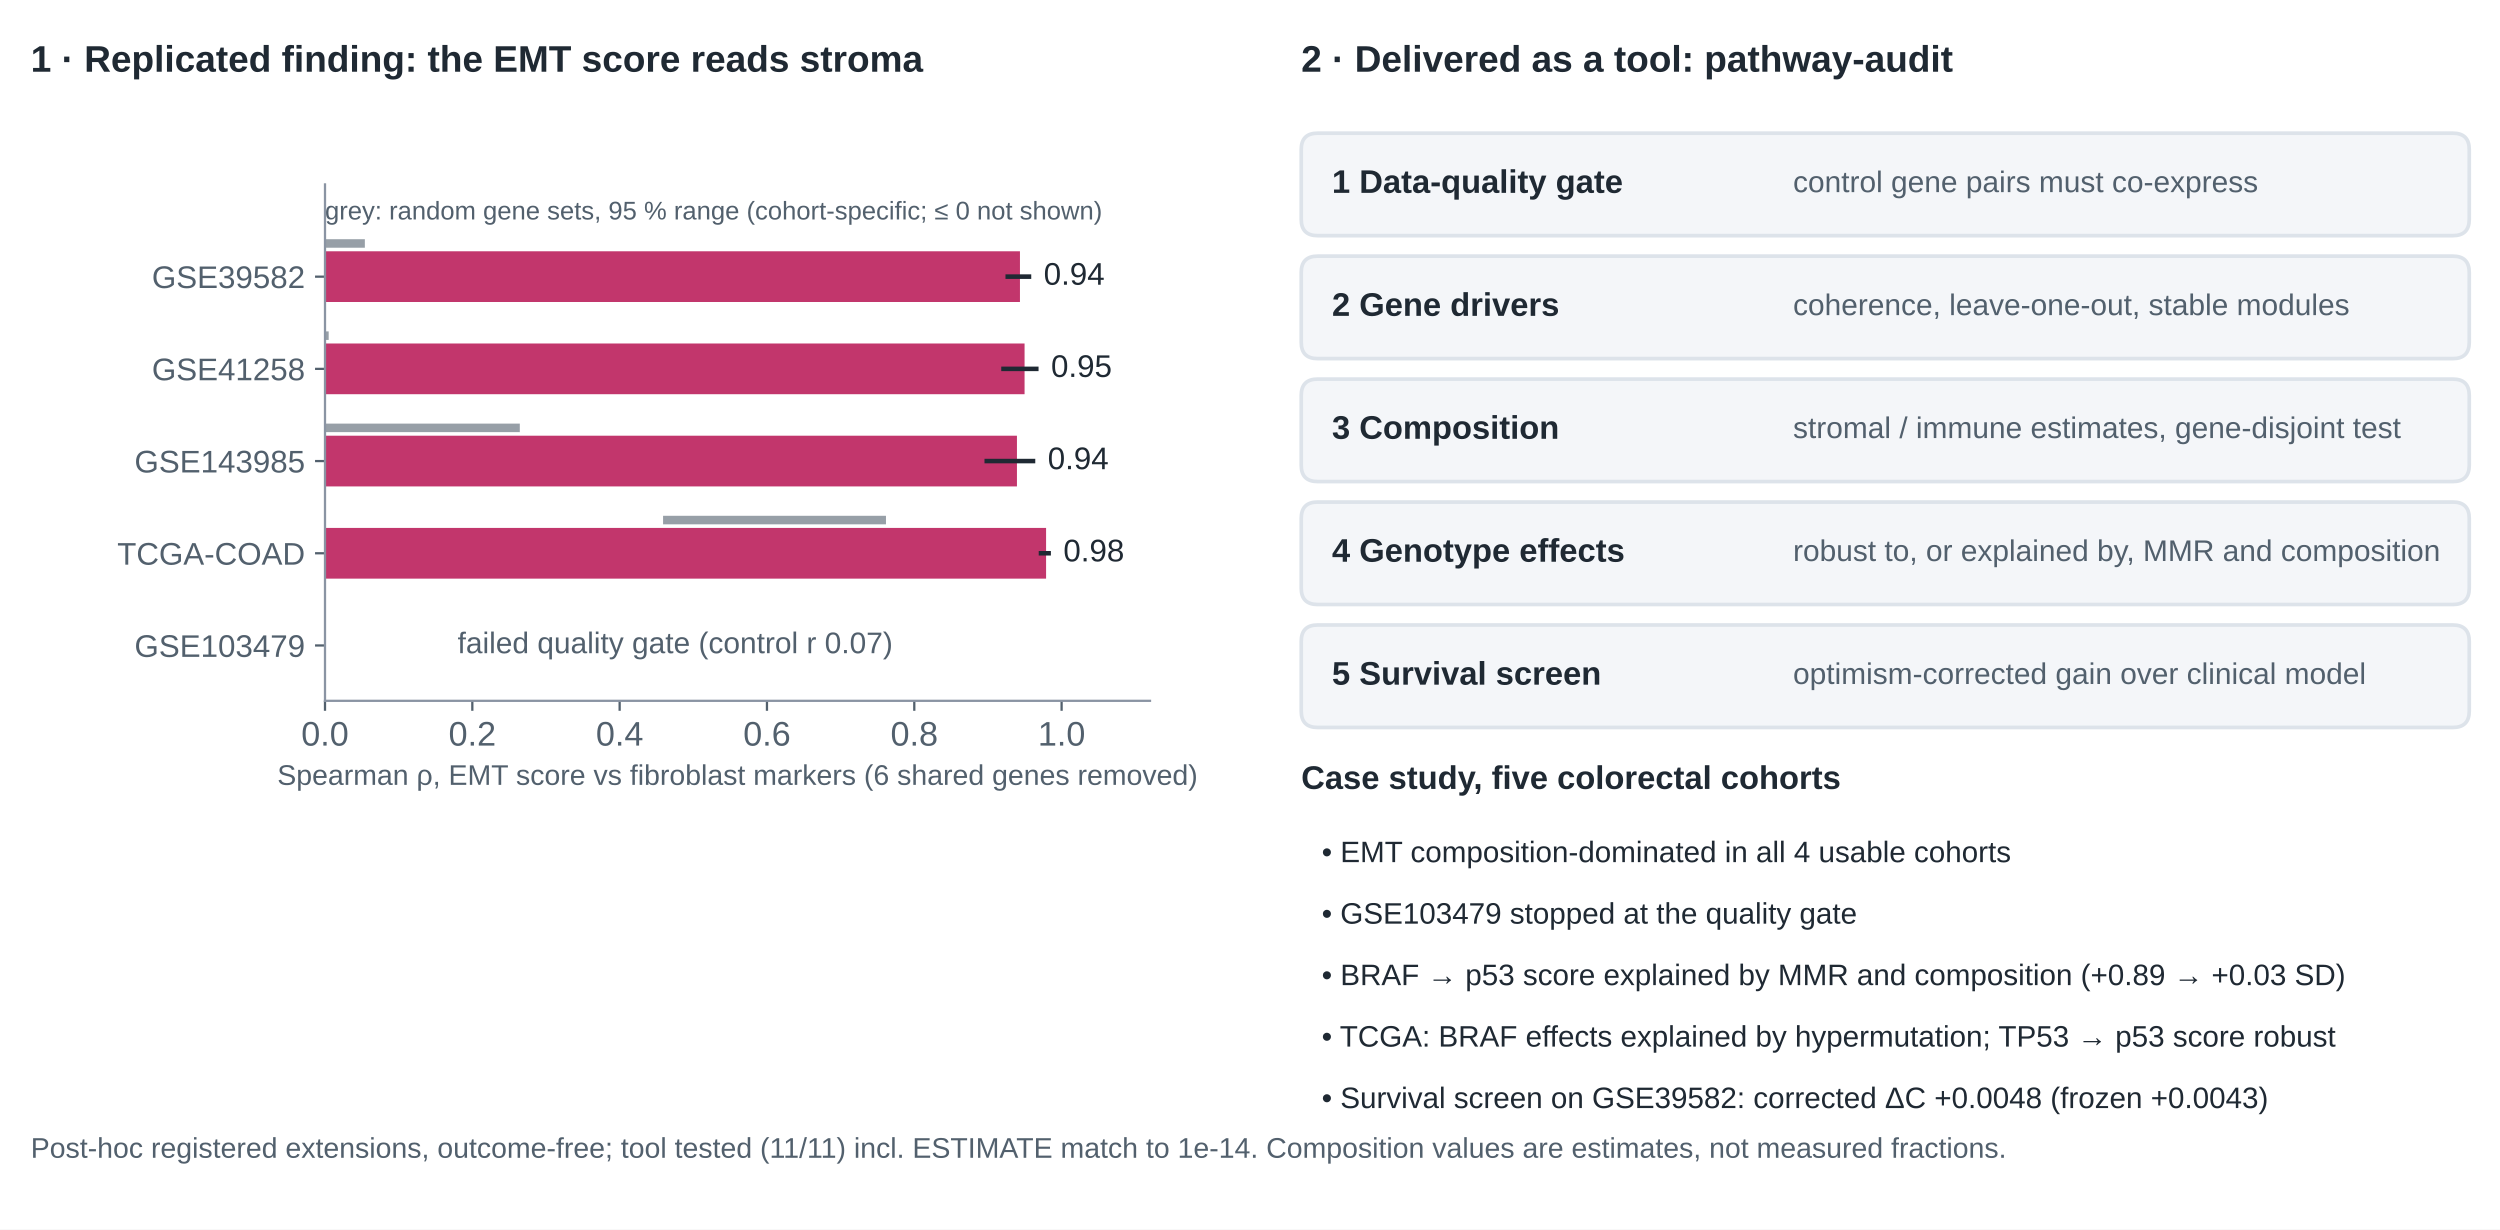
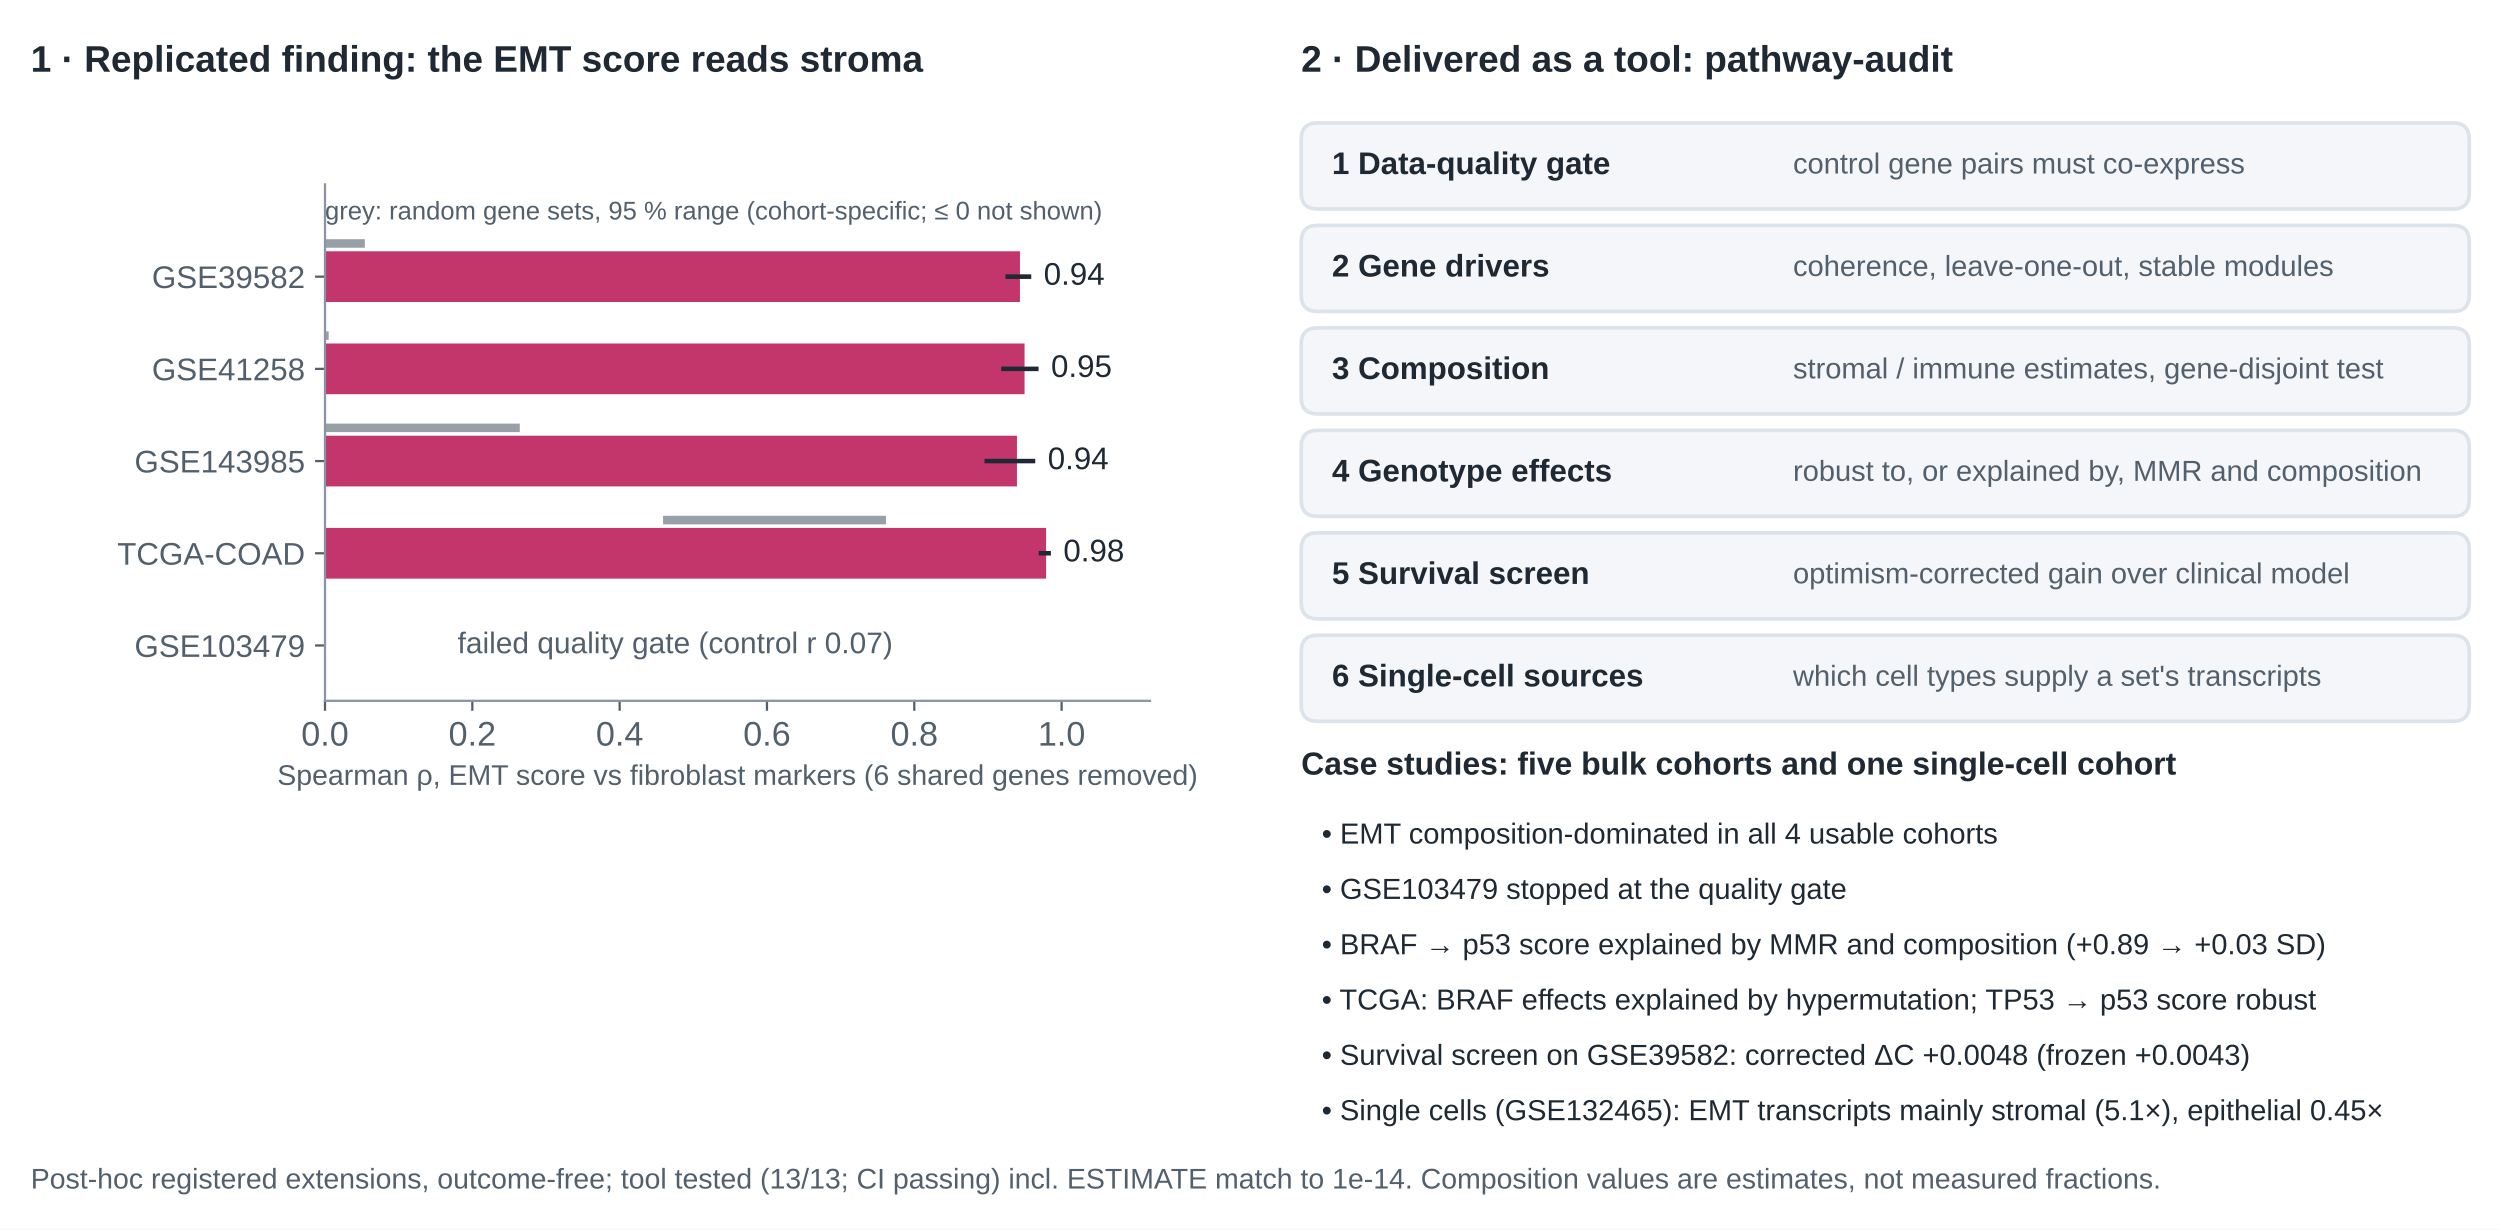
<svg xmlns="http://www.w3.org/2000/svg" xmlns:xlink="http://www.w3.org/1999/xlink" width="878.4pt" height="432pt" viewBox="0 0 878.4 432" version="1.1">
  <defs>
    <style type="text/css">*{stroke-linejoin: round; stroke-linecap: butt}</style>
  </defs>
  <g id="figure_1">
    <g id="patch_1">
      <path d="M 0 432  L 878.4 432  L 878.4 0  L 0 0  z " style="fill: #ffffff" />
    </g>
    <g id="axes_1">
      <g id="patch_2">
-         <path d="M 462.96 46.8  L 861.84 46.8  Q 867.6 46.8 867.6 52.56  L 867.6 77.04  Q 867.6 82.8 861.84 82.8  L 462.96 82.8  Q 457.2 82.8 457.2 77.04  L 457.2 52.56  Q 457.2 46.8 462.96 46.8  z " clip-path="url(#p2f7f9f521a)" style="fill: #f4f6f9; stroke: #dde3ea; stroke-width: 1.3; stroke-linejoin: miter" />
+         <path d="M 462.96 43.2  L 861.84 43.2  Q 867.6 43.2 867.6 48.96  L 867.6 67.68  Q 867.6 73.44 861.84 73.44  L 462.96 73.44  Q 457.2 73.44 457.2 67.68  L 457.2 48.96  Q 457.2 43.2 462.96 43.2  z " clip-path="url(#p2f7f9f521a)" style="fill: #f4f6f9; stroke: #dde3ea; stroke-width: 1.3; stroke-linejoin: miter" />
      </g>
      <g id="patch_3">
-         <path d="M 462.96 90  L 861.84 90  Q 867.6 90 867.6 95.76  L 867.6 120.24  Q 867.6 126 861.84 126  L 462.96 126  Q 457.2 126 457.2 120.24  L 457.2 95.76  Q 457.2 90 462.96 90  z " clip-path="url(#p2f7f9f521a)" style="fill: #f4f6f9; stroke: #dde3ea; stroke-width: 1.3; stroke-linejoin: miter" />
+         <path d="M 462.96 79.2  L 861.84 79.2  Q 867.6 79.2 867.6 84.96  L 867.6 103.68  Q 867.6 109.44 861.84 109.44  L 462.96 109.44  Q 457.2 109.44 457.2 103.68  L 457.2 84.96  Q 457.2 79.2 462.96 79.2  z " clip-path="url(#p2f7f9f521a)" style="fill: #f4f6f9; stroke: #dde3ea; stroke-width: 1.3; stroke-linejoin: miter" />
      </g>
      <g id="patch_4">
-         <path d="M 462.96 133.2  L 861.84 133.2  Q 867.6 133.2 867.6 138.96  L 867.6 163.44  Q 867.6 169.2 861.84 169.2  L 462.96 169.2  Q 457.2 169.2 457.2 163.44  L 457.2 138.96  Q 457.2 133.2 462.96 133.2  z " clip-path="url(#p2f7f9f521a)" style="fill: #f4f6f9; stroke: #dde3ea; stroke-width: 1.3; stroke-linejoin: miter" />
+         <path d="M 462.96 115.2  L 861.84 115.2  Q 867.6 115.2 867.6 120.96  L 867.6 139.68  Q 867.6 145.44 861.84 145.44  L 462.96 145.44  Q 457.2 145.44 457.2 139.68  L 457.2 120.96  Q 457.2 115.2 462.96 115.2  z " clip-path="url(#p2f7f9f521a)" style="fill: #f4f6f9; stroke: #dde3ea; stroke-width: 1.3; stroke-linejoin: miter" />
      </g>
      <g id="patch_5">
-         <path d="M 462.96 176.4  L 861.84 176.4  Q 867.6 176.4 867.6 182.16  L 867.6 206.64  Q 867.6 212.4 861.84 212.4  L 462.96 212.4  Q 457.2 212.4 457.2 206.64  L 457.2 182.16  Q 457.2 176.4 462.96 176.4  z " clip-path="url(#p2f7f9f521a)" style="fill: #f4f6f9; stroke: #dde3ea; stroke-width: 1.3; stroke-linejoin: miter" />
+         <path d="M 462.96 151.2  L 861.84 151.2  Q 867.6 151.2 867.6 156.96  L 867.6 175.68  Q 867.6 181.44 861.84 181.44  L 462.96 181.44  Q 457.2 181.44 457.2 175.68  L 457.2 156.96  Q 457.2 151.2 462.96 151.2  z " clip-path="url(#p2f7f9f521a)" style="fill: #f4f6f9; stroke: #dde3ea; stroke-width: 1.3; stroke-linejoin: miter" />
      </g>
      <g id="patch_6">
-         <path d="M 462.96 219.6  L 861.84 219.6  Q 867.6 219.6 867.6 225.36  L 867.6 249.84  Q 867.6 255.6 861.84 255.6  L 462.96 255.6  Q 457.2 255.6 457.2 249.84  L 457.2 225.36  Q 457.2 219.6 462.96 219.6  z " clip-path="url(#p2f7f9f521a)" style="fill: #f4f6f9; stroke: #dde3ea; stroke-width: 1.3; stroke-linejoin: miter" />
+         <path d="M 462.96 187.2  L 861.84 187.2  Q 867.6 187.2 867.6 192.96  L 867.6 211.68  Q 867.6 217.44 861.84 217.44  L 462.96 217.44  Q 457.2 217.44 457.2 211.68  L 457.2 192.96  Q 457.2 187.2 462.96 187.2  z " clip-path="url(#p2f7f9f521a)" style="fill: #f4f6f9; stroke: #dde3ea; stroke-width: 1.3; stroke-linejoin: miter" />
+       </g>
+       <g id="patch_7">
+         <path d="M 462.96 223.2  L 861.84 223.2  Q 867.6 223.2 867.6 228.96  L 867.6 247.68  Q 867.6 253.44 861.84 253.44  L 462.96 253.44  Q 457.2 253.44 457.2 247.68  L 457.2 228.96  Q 457.2 223.2 462.96 223.2  z " clip-path="url(#p2f7f9f521a)" style="fill: #f4f6f9; stroke: #dde3ea; stroke-width: 1.3; stroke-linejoin: miter" />
      </g>
      <g id="text_1">
        <text style="font-weight: 700; font-size: 13px; font-family: 'Arial', 'DejaVu Sans'; text-anchor: start; fill: #1f2933" x="10.8" y="25.2" transform="rotate(-0 10.8 25.2)">1 · Replicated finding: the EMT score reads stroma</text>
      </g>
      <g id="text_2">
        <text style="font-weight: 700; font-size: 13px; font-family: 'Arial', 'DejaVu Sans'; text-anchor: start; fill: #1f2933" x="457.2" y="25.2" transform="rotate(-0 457.2 25.2)">2 · Delivered as a tool: pathway-audit</text>
      </g>
      <g id="text_3">
-         <text style="font-weight: 700; font-size: 11.5px; font-family: 'Arial', 'DejaVu Sans'; text-anchor: start; fill: #1f2933" x="468" y="67.776" transform="rotate(-0 468 67.77596)">1  Data-quality gate</text>
+         <text style="font-weight: 700; font-size: 11px; font-family: 'Arial', 'DejaVu Sans'; text-anchor: start; fill: #1f2933" x="468" y="61.167" transform="rotate(-0 468 61.16657)">1  Data-quality gate</text>
      </g>
      <g id="text_4">
-         <text style="font-size: 10.5px; font-family: 'Arial', 'DejaVu Sans'; text-anchor: start; fill: #52606d" x="630" y="67.517" transform="rotate(-0 630 67.51718)">control gene pairs must co-express</text>
+         <text style="font-size: 10.2px; font-family: 'Arial', 'DejaVu Sans'; text-anchor: start; fill: #52606d" x="630" y="60.96" transform="rotate(-0 630 60.95955)">control gene pairs must co-express</text>
      </g>
      <g id="text_5">
-         <text style="font-weight: 700; font-size: 11.5px; font-family: 'Arial', 'DejaVu Sans'; text-anchor: start; fill: #1f2933" x="468" y="110.976" transform="rotate(-0 468 110.9761)">2  Gene drivers</text>
+         <text style="font-weight: 700; font-size: 11px; font-family: 'Arial', 'DejaVu Sans'; text-anchor: start; fill: #1f2933" x="468" y="97.167" transform="rotate(-0 468 97.16668)">2  Gene drivers</text>
      </g>
      <g id="text_6">
-         <text style="font-size: 10.5px; font-family: 'Arial', 'DejaVu Sans'; text-anchor: start; fill: #52606d" x="630" y="110.717" transform="rotate(-0 630 110.7173)">coherence, leave-one-out, stable modules</text>
+         <text style="font-size: 10.2px; font-family: 'Arial', 'DejaVu Sans'; text-anchor: start; fill: #52606d" x="630" y="96.96" transform="rotate(-0 630 96.95965)">coherence, leave-one-out, stable modules</text>
      </g>
      <g id="text_7">
-         <text style="font-weight: 700; font-size: 11.5px; font-family: 'Arial', 'DejaVu Sans'; text-anchor: start; fill: #1f2933" x="468" y="154.176" transform="rotate(-0 468 154.1761)">3  Composition</text>
+         <text style="font-weight: 700; font-size: 11px; font-family: 'Arial', 'DejaVu Sans'; text-anchor: start; fill: #1f2933" x="468" y="133.167" transform="rotate(-0 468 133.1667)">3  Composition</text>
      </g>
      <g id="text_8">
-         <text style="font-size: 10.5px; font-family: 'Arial', 'DejaVu Sans'; text-anchor: start; fill: #52606d" x="630" y="153.917" transform="rotate(-0 630 153.9172)">stromal / immune estimates, gene-disjoint test</text>
+         <text style="font-size: 10.2px; font-family: 'Arial', 'DejaVu Sans'; text-anchor: start; fill: #52606d" x="630" y="132.96" transform="rotate(-0 630 132.9595)">stromal / immune estimates, gene-disjoint test</text>
      </g>
      <g id="text_9">
-         <text style="font-weight: 700; font-size: 11.5px; font-family: 'Arial', 'DejaVu Sans'; text-anchor: start; fill: #1f2933" x="468" y="197.376" transform="rotate(-0 468 197.376)">4  Genotype effects</text>
+         <text style="font-weight: 700; font-size: 11px; font-family: 'Arial', 'DejaVu Sans'; text-anchor: start; fill: #1f2933" x="468" y="169.167" transform="rotate(-0 468 169.1666)">4  Genotype effects</text>
      </g>
      <g id="text_10">
-         <text style="font-size: 10.5px; font-family: 'Arial', 'DejaVu Sans'; text-anchor: start; fill: #52606d" x="630" y="197.117" transform="rotate(-0 630 197.1172)">robust to, or explained by, MMR and composition</text>
+         <text style="font-size: 10.2px; font-family: 'Arial', 'DejaVu Sans'; text-anchor: start; fill: #52606d" x="630" y="168.96" transform="rotate(-0 630 168.9595)">robust to, or explained by, MMR and composition</text>
      </g>
      <g id="text_11">
-         <text style="font-weight: 700; font-size: 11.5px; font-family: 'Arial', 'DejaVu Sans'; text-anchor: start; fill: #1f2933" x="468" y="240.576" transform="rotate(-0 468 240.5761)">5  Survival screen</text>
+         <text style="font-weight: 700; font-size: 11px; font-family: 'Arial', 'DejaVu Sans'; text-anchor: start; fill: #1f2933" x="468" y="205.167" transform="rotate(-0 468 205.1667)">5  Survival screen</text>
      </g>
      <g id="text_12">
-         <text style="font-size: 10.5px; font-family: 'Arial', 'DejaVu Sans'; text-anchor: start; fill: #52606d" x="630" y="240.317" transform="rotate(-0 630 240.3172)">optimism-corrected gain over clinical model</text>
+         <text style="font-size: 10.2px; font-family: 'Arial', 'DejaVu Sans'; text-anchor: start; fill: #52606d" x="630" y="204.96" transform="rotate(-0 630 204.9595)">optimism-corrected gain over clinical model</text>
      </g>
      <g id="text_13">
-         <text style="font-weight: 700; font-size: 11.5px; font-family: 'Arial', 'DejaVu Sans'; text-anchor: start; fill: #1f2933" x="457.2" y="277.2" transform="rotate(-0 457.2 277.2)">Case study, five colorectal cohorts</text>
+         <text style="font-weight: 700; font-size: 11px; font-family: 'Arial', 'DejaVu Sans'; text-anchor: start; fill: #1f2933" x="468" y="241.167" transform="rotate(-0 468 241.1666)">6  Single-cell sources</text>
      </g>
      <g id="text_14">
-         <text style="font-size: 10.4px; font-family: 'Arial', 'DejaVu Sans'; text-anchor: start; fill: #1f2933" x="464.4" y="302.931" transform="rotate(-0 464.4 302.9314)">•  EMT composition-dominated in all 4 usable cohorts</text>
+         <text style="font-size: 10.2px; font-family: 'Arial', 'DejaVu Sans'; text-anchor: start; fill: #52606d" x="630" y="240.96" transform="rotate(-0 630 240.9595)">which cell types supply a set's transcripts</text>
      </g>
      <g id="text_15">
-         <text style="font-size: 10.4px; font-family: 'Arial', 'DejaVu Sans'; text-anchor: start; fill: #1f2933" x="464.4" y="324.531" transform="rotate(-0 464.4 324.5313)">•  GSE103479 stopped at the quality gate</text>
+         <text style="font-weight: 700; font-size: 11.2px; font-family: 'Arial', 'DejaVu Sans'; text-anchor: start; fill: #1f2933" x="457.2" y="272.16" transform="rotate(-0 457.2 272.16)">Case studies: five bulk cohorts and one single-cell cohort</text>
      </g>
      <g id="text_16">
-         <text style="font-size: 10.4px; font-family: 'Arial', 'DejaVu Sans'; text-anchor: start; fill: #1f2933" x="464.4" y="346.131" transform="rotate(-0 464.4 346.1313)">•  BRAF → p53 score explained by MMR and composition (+0.89 → +0.03 SD)</text>
+         <text style="font-size: 10.2px; font-family: 'Arial', 'DejaVu Sans'; text-anchor: start; fill: #1f2933" x="464.4" y="296.4" transform="rotate(-0 464.4 296.3996)">•  EMT composition-dominated in all 4 usable cohorts</text>
      </g>
      <g id="text_17">
-         <text style="font-size: 10.4px; font-family: 'Arial', 'DejaVu Sans'; text-anchor: start; fill: #1f2933" x="464.4" y="367.731" transform="rotate(-0 464.4 367.7313)">•  TCGA: BRAF effects explained by hypermutation; TP53 → p53 score robust</text>
+         <text style="font-size: 10.2px; font-family: 'Arial', 'DejaVu Sans'; text-anchor: start; fill: #1f2933" x="464.4" y="315.84" transform="rotate(-0 464.4 315.8395)">•  GSE103479 stopped at the quality gate</text>
      </g>
      <g id="text_18">
-         <text style="font-size: 10.4px; font-family: 'Arial', 'DejaVu Sans'; text-anchor: start; fill: #1f2933" x="464.4" y="389.331" transform="rotate(-0 464.4 389.3313)">•  Survival screen on GSE39582: corrected ΔC +0.0048 (frozen +0.0043)</text>
+         <text style="font-size: 10.2px; font-family: 'Arial', 'DejaVu Sans'; text-anchor: start; fill: #1f2933" x="464.4" y="335.28" transform="rotate(-0 464.4 335.2795)">•  BRAF → p53 score explained by MMR and composition (+0.89 → +0.03 SD)</text>
      </g>
      <g id="text_19">
-         <text style="font-size: 10px; font-family: 'Arial', 'DejaVu Sans'; text-anchor: start; fill: #52606d" x="10.8" y="406.8" transform="rotate(-0 10.8 406.8)">Post-hoc registered extensions, outcome-free; tool tested (11/11) incl. ESTIMATE match to 1e-14. Composition values are estimates, not measured fractions.</text>
+         <text style="font-size: 10.2px; font-family: 'Arial', 'DejaVu Sans'; text-anchor: start; fill: #1f2933" x="464.4" y="354.72" transform="rotate(-0 464.4 354.7195)">•  TCGA: BRAF effects explained by hypermutation; TP53 → p53 score robust</text>
+       </g>
+       <g id="text_20">
+         <text style="font-size: 10.2px; font-family: 'Arial', 'DejaVu Sans'; text-anchor: start; fill: #1f2933" x="464.4" y="374.16" transform="rotate(-0 464.4 374.1595)">•  Survival screen on GSE39582: corrected ΔC +0.0048 (frozen +0.0043)</text>
+       </g>
+       <g id="text_21">
+         <text style="font-size: 10.2px; font-family: 'Arial', 'DejaVu Sans'; text-anchor: start; fill: #1f2933" x="464.4" y="393.6" transform="rotate(-0 464.4 393.5995)">•  Single cells (GSE132465): EMT transcripts mainly stromal (5.1×), epithelial 0.45×</text>
+       </g>
+       <g id="text_22">
+         <text style="font-size: 10px; font-family: 'Arial', 'DejaVu Sans'; text-anchor: start; fill: #52606d" x="10.8" y="417.6" transform="rotate(-0 10.8 417.6)">Post-hoc registered extensions, outcome-free; tool tested (13/13; CI passing) incl. ESTIMATE match to 1e-14. Composition values are estimates, not measured fractions.</text>
      </g>
    </g>
    <g id="axes_2">
-       <g id="patch_7">
+       <g id="patch_8">
        <path d="M 114.192 246.24  L 404.064 246.24  L 404.064 64.8  L 114.192 64.8  z " style="fill: #ffffff" />
      </g>
-       <g id="patch_8">
+       <g id="patch_9">
        <path d="M 114.192 106.11  L 358.37 106.11  L 358.37 88.29  L 114.192 88.29  z " clip-path="url(#p1d1f5a43e9)" style="fill: #c2366c" />
      </g>
-       <g id="patch_9">
+       <g id="patch_10">
        <path d="M 114.192 138.51  L 359.991 138.51  L 359.991 120.69  L 114.192 120.69  z " clip-path="url(#p1d1f5a43e9)" style="fill: #c2366c" />
      </g>
-       <g id="patch_10">
+       <g id="patch_11">
        <path d="M 114.192 170.91  L 357.314 170.91  L 357.314 153.09  L 114.192 153.09  z " clip-path="url(#p1d1f5a43e9)" style="fill: #c2366c" />
      </g>
-       <g id="patch_11">
+       <g id="patch_12">
        <path d="M 114.192 203.31  L 367.551 203.31  L 367.551 185.49  L 114.192 185.49  z " clip-path="url(#p1d1f5a43e9)" style="fill: #c2366c" />
      </g>
-       <g id="patch_12">
+       <g id="patch_13">
        <path d="M 114.192 235.71  L 114.192 235.71  L 114.192 217.89  L 114.192 217.89  z " clip-path="url(#p1d1f5a43e9)" style="fill: #1f77b4" />
      </g>
      <g id="matplotlib.axis_1">
        <g id="xtick_1">
          <g id="line2d_1">
            <defs>
              <path id="mb144980501" d="M 0 0  L 0 3.5  " style="stroke: #52606d; stroke-width: 0.8" />
            </defs>
            <g>
              <use xlink:href="#mb144980501" x="114.192" y="246.24" style="fill: #52606d; stroke: #52606d; stroke-width: 0.8" />
            </g>
          </g>
-           <g id="text_20">
+           <g id="text_23">
            <text style="font-size: 12px; font-family: 'Arial', 'DejaVu Sans'; text-anchor: middle; fill: #52606d" x="114.192" y="261.976" transform="rotate(-0 114.192 261.9763)">0.0</text>
          </g>
        </g>
        <g id="xtick_2">
          <g id="line2d_2">
            <g>
              <use xlink:href="#mb144980501" x="165.955" y="246.24" style="fill: #52606d; stroke: #52606d; stroke-width: 0.8" />
            </g>
          </g>
-           <g id="text_21">
+           <g id="text_24">
            <text style="font-size: 12px; font-family: 'Arial', 'DejaVu Sans'; text-anchor: middle; fill: #52606d" x="165.955" y="261.976" transform="rotate(-0 165.9549 261.9763)">0.2</text>
          </g>
        </g>
        <g id="xtick_3">
          <g id="line2d_3">
            <g>
              <use xlink:href="#mb144980501" x="217.718" y="246.24" style="fill: #52606d; stroke: #52606d; stroke-width: 0.8" />
            </g>
          </g>
-           <g id="text_22">
+           <g id="text_25">
            <text style="font-size: 12px; font-family: 'Arial', 'DejaVu Sans'; text-anchor: middle; fill: #52606d" x="217.718" y="261.976" transform="rotate(-0 217.7177 261.9763)">0.4</text>
          </g>
        </g>
        <g id="xtick_4">
          <g id="line2d_4">
            <g>
              <use xlink:href="#mb144980501" x="269.481" y="246.24" style="fill: #52606d; stroke: #52606d; stroke-width: 0.8" />
            </g>
          </g>
-           <g id="text_23">
+           <g id="text_26">
            <text style="font-size: 12px; font-family: 'Arial', 'DejaVu Sans'; text-anchor: middle; fill: #52606d" x="269.481" y="261.976" transform="rotate(-0 269.4806 261.9763)">0.6</text>
          </g>
        </g>
        <g id="xtick_5">
          <g id="line2d_5">
            <g>
              <use xlink:href="#mb144980501" x="321.243" y="246.24" style="fill: #52606d; stroke: #52606d; stroke-width: 0.8" />
            </g>
          </g>
-           <g id="text_24">
+           <g id="text_27">
            <text style="font-size: 12px; font-family: 'Arial', 'DejaVu Sans'; text-anchor: middle; fill: #52606d" x="321.243" y="261.976" transform="rotate(-0 321.2434 261.9763)">0.8</text>
          </g>
        </g>
        <g id="xtick_6">
          <g id="line2d_6">
            <g>
              <use xlink:href="#mb144980501" x="373.006" y="246.24" style="fill: #52606d; stroke: #52606d; stroke-width: 0.8" />
            </g>
          </g>
-           <g id="text_25">
+           <g id="text_28">
            <text style="font-size: 12px; font-family: 'Arial', 'DejaVu Sans'; text-anchor: middle; fill: #52606d" x="373.006" y="261.976" transform="rotate(-0 373.0063 261.9763)">1.0</text>
          </g>
        </g>
-         <g id="text_26">
+         <g id="text_29">
          <text style="font-size: 10px; font-family: 'Arial', 'DejaVu Sans'; text-anchor: middle; fill: #52606d" x="259.128" y="275.782" transform="rotate(-0 259.128 275.782)">Spearman ρ, EMT score vs fibroblast markers (6 shared genes removed)</text>
        </g>
      </g>
      <g id="matplotlib.axis_2">
        <g id="ytick_1">
          <g id="line2d_7">
            <defs>
              <path id="mb4b0e3331a" d="M 0 0  L -3.5 0  " style="stroke: #52606d; stroke-width: 0.8" />
            </defs>
            <g>
              <use xlink:href="#mb4b0e3331a" x="114.192" y="97.2" style="fill: #52606d; stroke: #52606d; stroke-width: 0.8" />
            </g>
          </g>
-           <g id="text_27">
+           <g id="text_30">
            <text style="font-size: 11px; font-family: 'Arial', 'DejaVu Sans'; text-anchor: end; fill: #52606d" x="107.192" y="101.204" transform="rotate(-0 107.192 101.2041)">GSE39582</text>
          </g>
        </g>
        <g id="ytick_2">
          <g id="line2d_8">
            <g>
              <use xlink:href="#mb4b0e3331a" x="114.192" y="129.6" style="fill: #52606d; stroke: #52606d; stroke-width: 0.8" />
            </g>
          </g>
-           <g id="text_28">
+           <g id="text_31">
            <text style="font-size: 11px; font-family: 'Arial', 'DejaVu Sans'; text-anchor: end; fill: #52606d" x="107.192" y="133.604" transform="rotate(-0 107.192 133.6042)">GSE41258</text>
          </g>
        </g>
        <g id="ytick_3">
          <g id="line2d_9">
            <g>
              <use xlink:href="#mb4b0e3331a" x="114.192" y="162" style="fill: #52606d; stroke: #52606d; stroke-width: 0.8" />
            </g>
          </g>
-           <g id="text_29">
+           <g id="text_32">
            <text style="font-size: 11px; font-family: 'Arial', 'DejaVu Sans'; text-anchor: end; fill: #52606d" x="107.192" y="166.004" transform="rotate(-0 107.192 166.0042)">GSE143985</text>
          </g>
        </g>
        <g id="ytick_4">
          <g id="line2d_10">
            <g>
              <use xlink:href="#mb4b0e3331a" x="114.192" y="194.4" style="fill: #52606d; stroke: #52606d; stroke-width: 0.8" />
            </g>
          </g>
-           <g id="text_30">
+           <g id="text_33">
            <text style="font-size: 11px; font-family: 'Arial', 'DejaVu Sans'; text-anchor: end; fill: #52606d" x="107.192" y="198.407" transform="rotate(-0 107.192 198.4073)">TCGA-COAD</text>
          </g>
        </g>
        <g id="ytick_5">
          <g id="line2d_11">
            <g>
              <use xlink:href="#mb4b0e3331a" x="114.192" y="226.8" style="fill: #52606d; stroke: #52606d; stroke-width: 0.8" />
            </g>
          </g>
-           <g id="text_31">
+           <g id="text_34">
            <text style="font-size: 11px; font-family: 'Arial', 'DejaVu Sans'; text-anchor: end; fill: #52606d" x="107.192" y="230.804" transform="rotate(-0 107.192 230.8041)">GSE103479</text>
          </g>
        </g>
      </g>
      <g id="line2d_12">
        <path d="M 354.084 97.2  L 361.539 97.2  " clip-path="url(#p1d1f5a43e9)" style="fill: none; stroke: #1f2933; stroke-width: 1.6; stroke-linecap: square" />
      </g>
      <g id="line2d_13">
        <path d="M 352.597 129.6  L 364.107 129.6  " clip-path="url(#p1d1f5a43e9)" style="fill: none; stroke: #1f2933; stroke-width: 1.6; stroke-linecap: square" />
      </g>
      <g id="line2d_14">
        <path d="M 346.709 162  L 362.953 162  " clip-path="url(#p1d1f5a43e9)" style="fill: none; stroke: #1f2933; stroke-width: 1.6; stroke-linecap: square" />
      </g>
      <g id="line2d_15">
        <path d="M 365.763 194.4  L 368.445 194.4  " clip-path="url(#p1d1f5a43e9)" style="fill: none; stroke: #1f2933; stroke-width: 1.6; stroke-linecap: square" />
      </g>
      <g id="line2d_16">
        <path d="M 114.192 85.536  L 128.195 85.536  " clip-path="url(#p1d1f5a43e9)" style="fill: none; stroke: #52606d; stroke-opacity: 0.6; stroke-width: 3" />
      </g>
      <g id="line2d_17">
        <path d="M 114.192 117.936  L 115.486 117.936  " clip-path="url(#p1d1f5a43e9)" style="fill: none; stroke: #52606d; stroke-opacity: 0.6; stroke-width: 3" />
      </g>
      <g id="line2d_18">
        <path d="M 114.192 150.336  L 182.641 150.336  " clip-path="url(#p1d1f5a43e9)" style="fill: none; stroke: #52606d; stroke-opacity: 0.6; stroke-width: 3" />
      </g>
      <g id="line2d_19">
        <path d="M 232.973 182.736  L 311.296 182.736  " clip-path="url(#p1d1f5a43e9)" style="fill: none; stroke: #52606d; stroke-opacity: 0.6; stroke-width: 3" />
      </g>
-       <g id="patch_13">
+       <g id="patch_14">
        <path d="M 114.192 246.24  L 114.192 64.8  " style="fill: none; stroke: #8a94a3; stroke-width: 0.8; stroke-linejoin: miter; stroke-linecap: square" />
      </g>
-       <g id="patch_14">
+       <g id="patch_15">
        <path d="M 114.192 246.24  L 404.064 246.24  " style="fill: none; stroke: #8a94a3; stroke-width: 0.8; stroke-linejoin: miter; stroke-linecap: square" />
      </g>
-       <g id="text_32">
+       <g id="text_35">
        <text style="font-size: 11px; font-family: 'Arial', 'DejaVu Sans'; text-anchor: start; fill: #1f2933" x="366.716" y="100.047" transform="rotate(-0 366.7158 100.0467)">0.94</text>
      </g>
-       <g id="text_33">
+       <g id="text_36">
        <text style="font-size: 11px; font-family: 'Arial', 'DejaVu Sans'; text-anchor: start; fill: #1f2933" x="369.284" y="132.447" transform="rotate(-0 369.2836 132.4467)">0.95</text>
      </g>
-       <g id="text_34">
+       <g id="text_37">
        <text style="font-size: 11px; font-family: 'Arial', 'DejaVu Sans'; text-anchor: start; fill: #1f2933" x="368.129" y="164.847" transform="rotate(-0 368.1294 164.8467)">0.94</text>
      </g>
-       <g id="text_35">
+       <g id="text_38">
        <text style="font-size: 11px; font-family: 'Arial', 'DejaVu Sans'; text-anchor: start; fill: #1f2933" x="373.621" y="197.247" transform="rotate(-0 373.6212 197.2467)">0.98</text>
      </g>
-       <g id="text_36">
+       <g id="text_39">
        <text style="font-size: 10.5px; font-family: 'Arial', 'DejaVu Sans'; text-anchor: start; fill: #52606d" x="160.779" y="229.517" transform="rotate(-0 160.7786 229.5172)">failed quality gate (control r 0.07)</text>
      </g>
-       <g id="text_37">
+       <g id="text_40">
        <text style="font-size: 9px; font-family: 'Arial', 'DejaVu Sans'; text-anchor: start; fill: #52606d" x="114.192" y="77.112" transform="rotate(-0 114.192 77.112)">grey: random gene sets, 95 % range (cohort-specific; ≤ 0 not shown)</text>
      </g>
    </g>
  </g>
  <defs>
    <clipPath id="p2f7f9f521a">
      <rect x="0" y="0" width="878.4" height="432" />
    </clipPath>
    <clipPath id="p1d1f5a43e9">
      <rect x="114.192" y="64.8" width="289.872" height="181.44" />
    </clipPath>
  </defs>
</svg>
